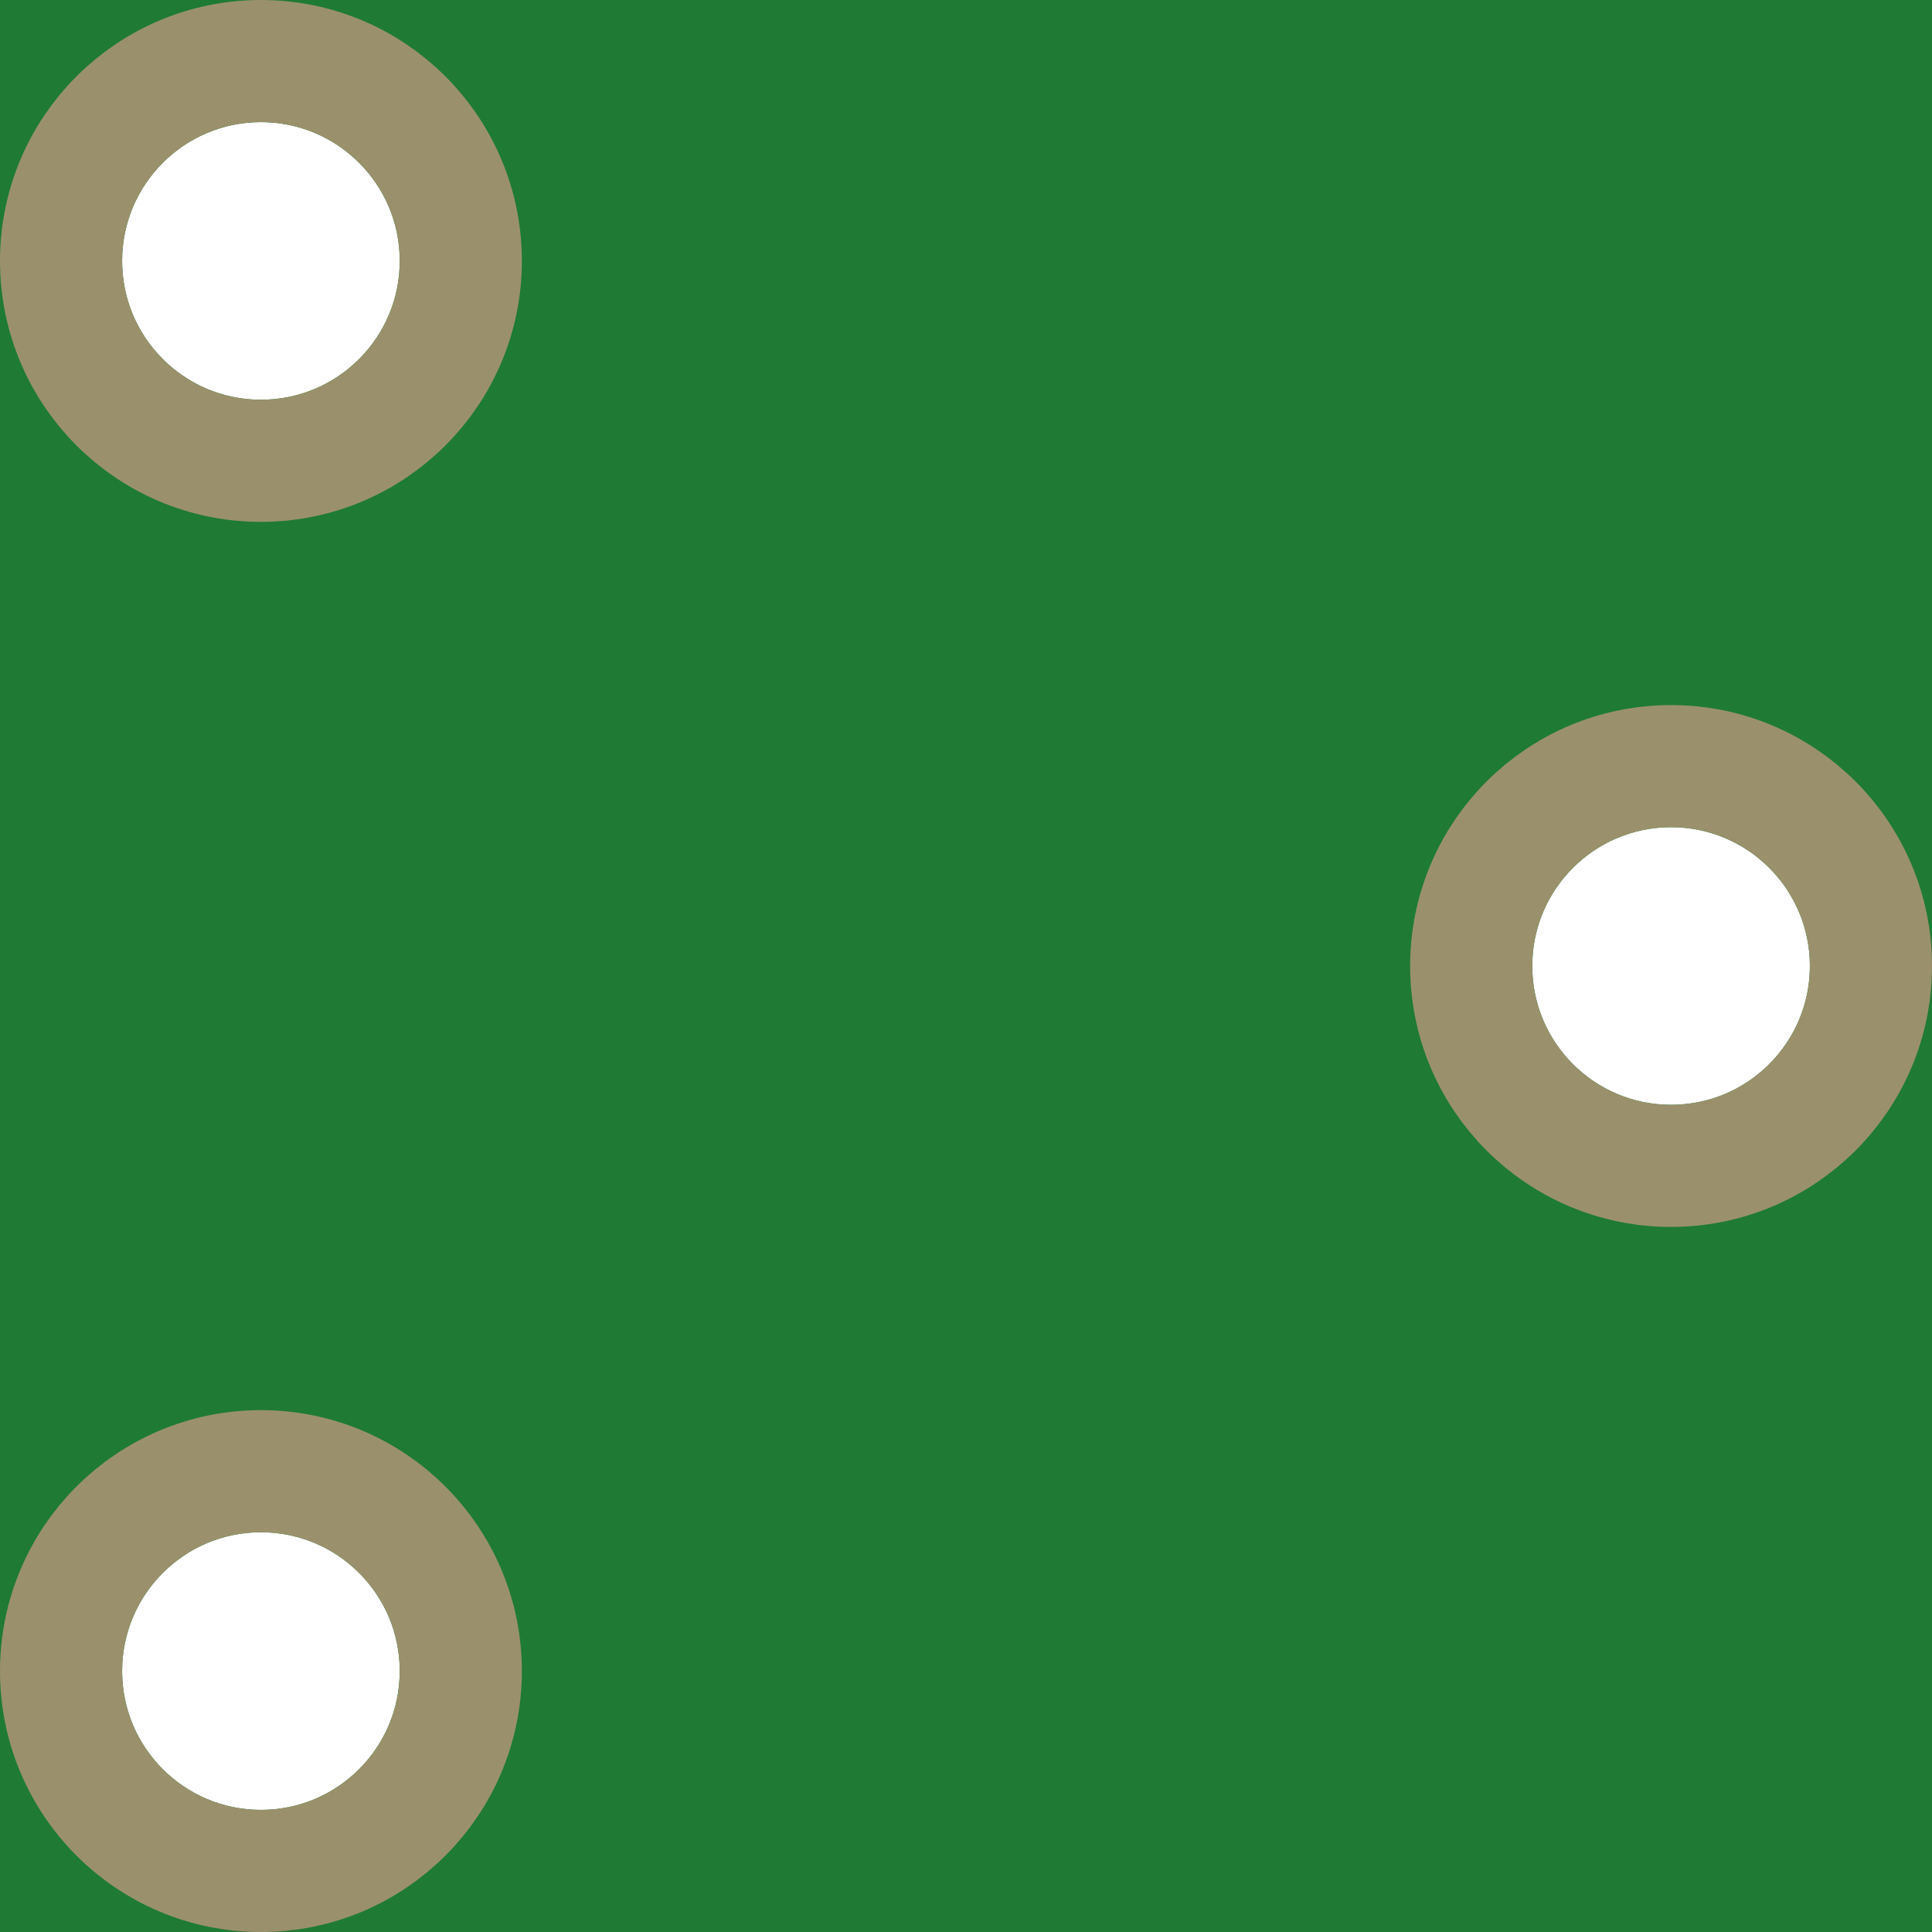
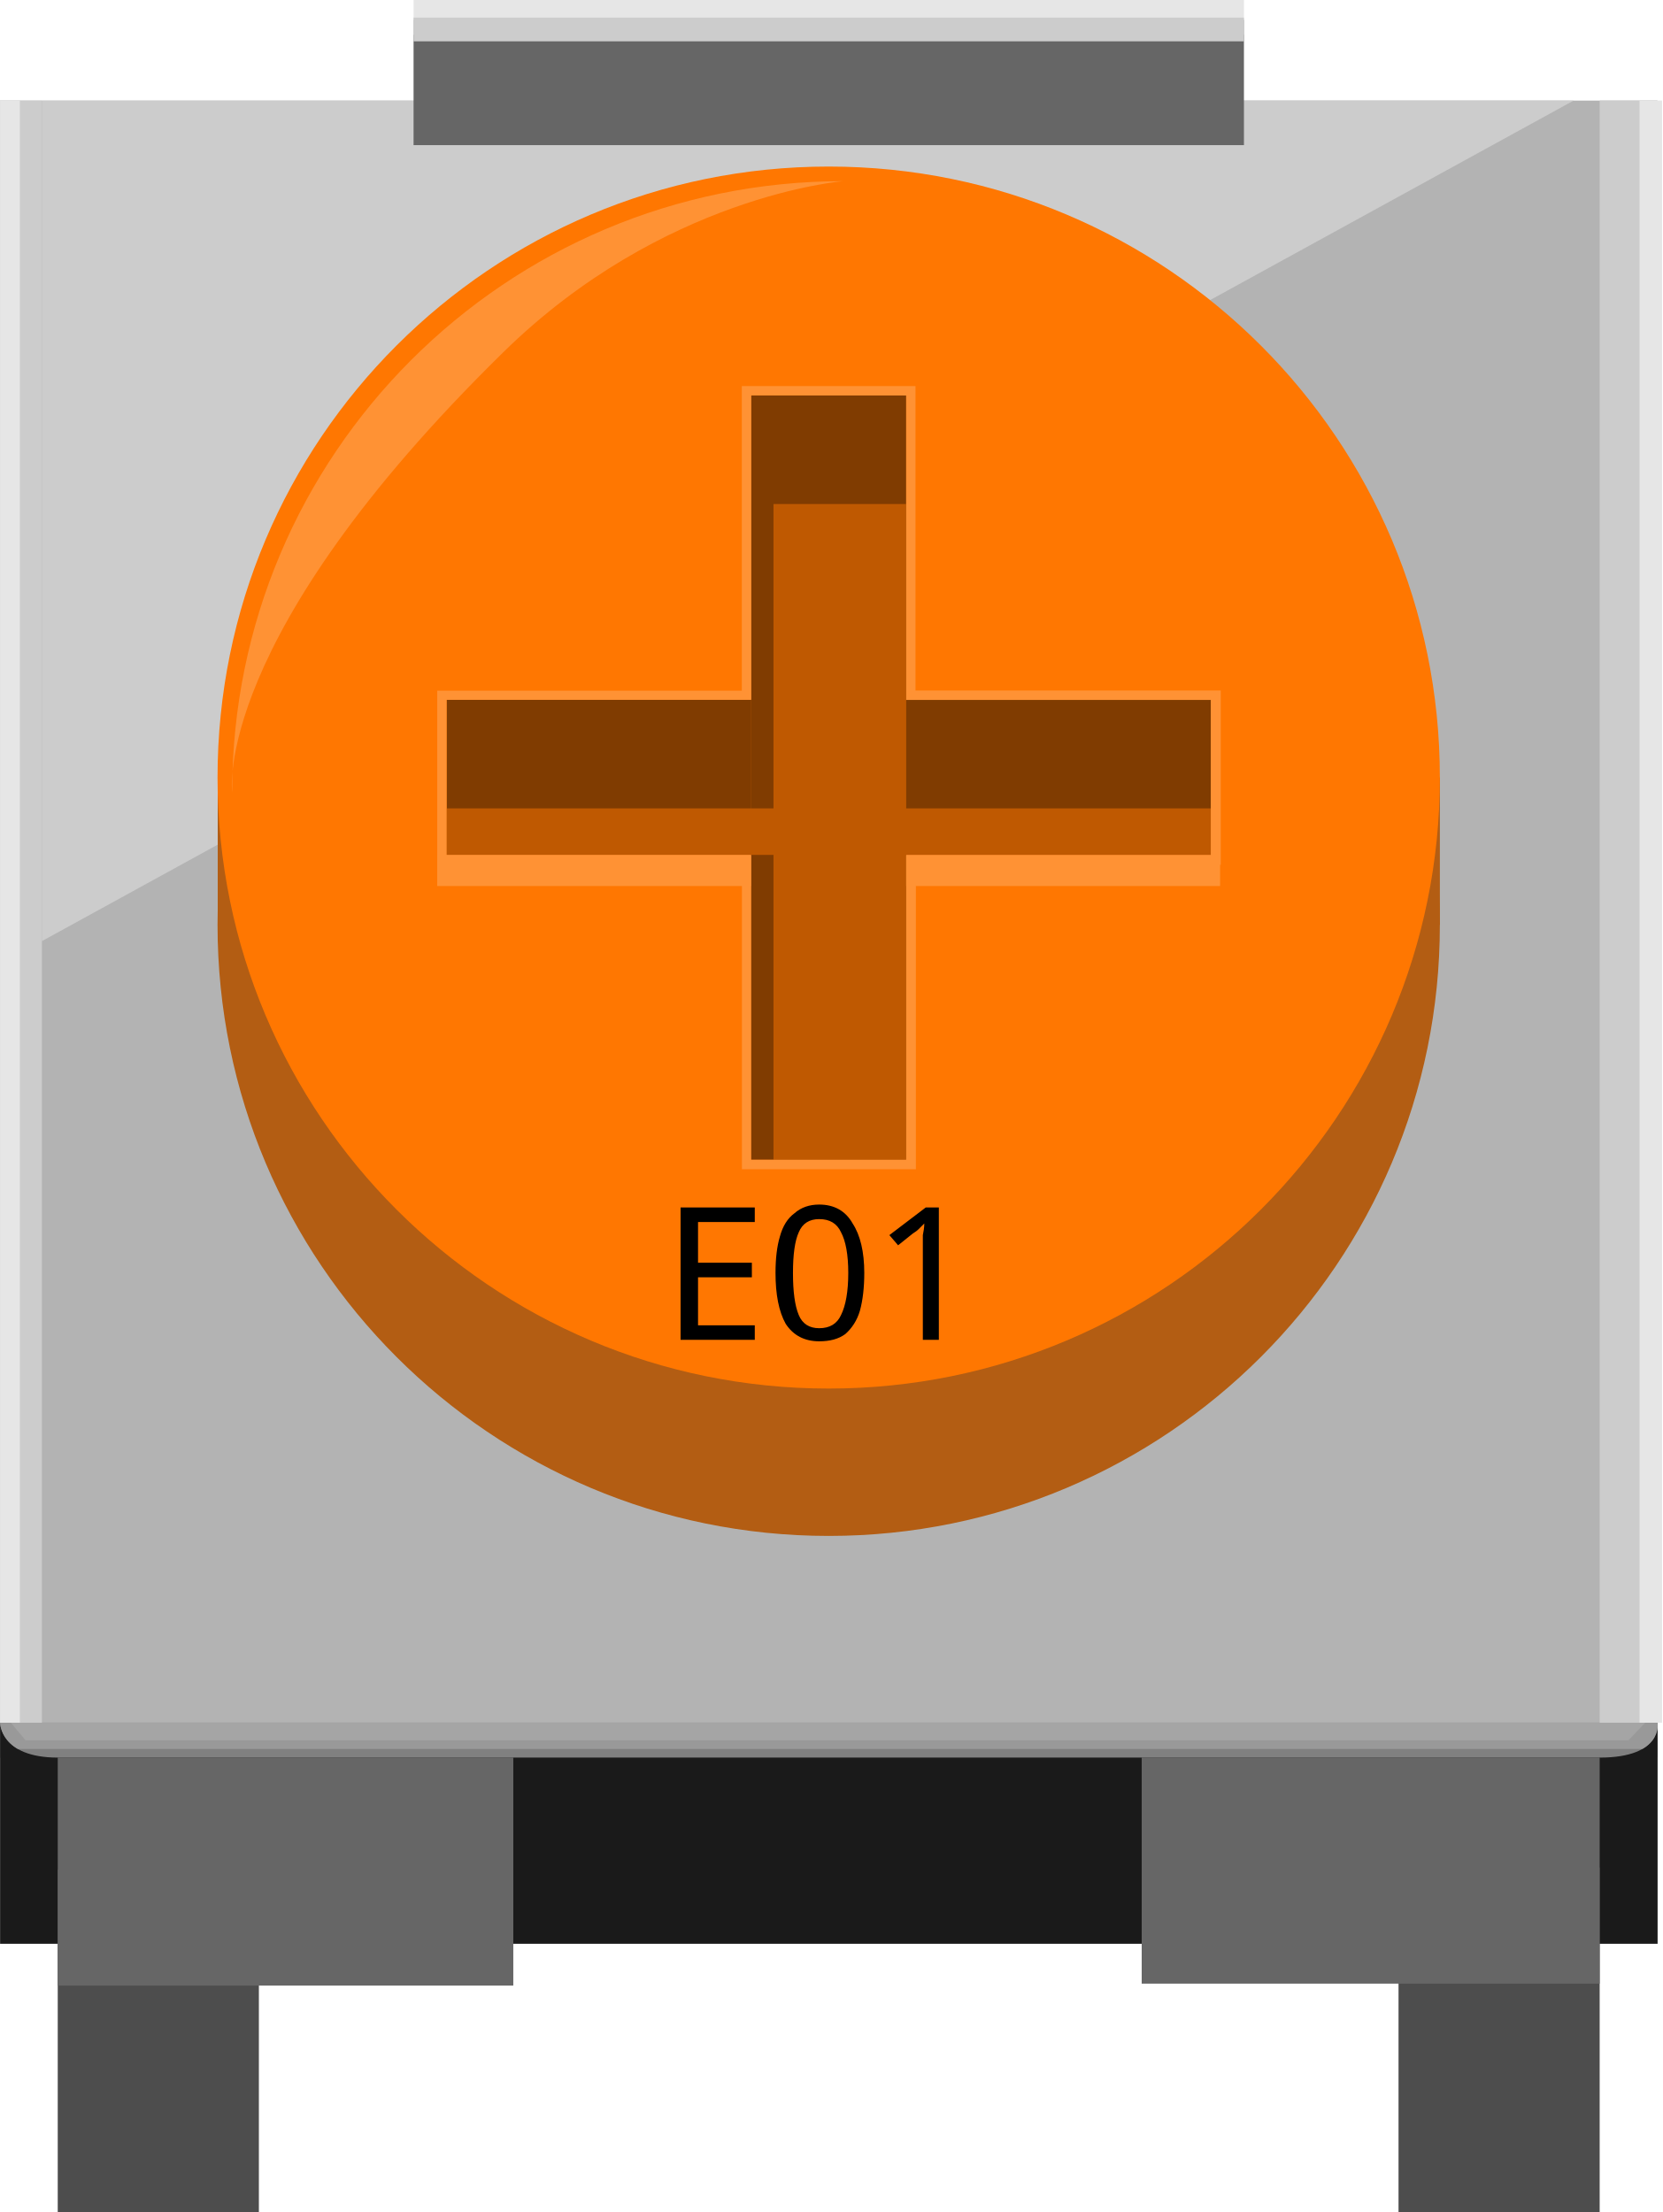
- <svg xmlns="http://www.w3.org/2000/svg" version="1.2" baseProfile="tiny" x="0in" y="0in" width="0.274in" height="0.274in" viewBox="0 0 6.96 6.96">
+ <svg xmlns="http://www.w3.org/2000/svg" xmlns:xlink="http://www.w3.org/1999/xlink" version="1.1" id="Ebene_1" x="0px" y="0px" width="17.85px" height="23.76px" viewBox="0 0 17.85 23.76" enable-background="new 0 0 17.85 23.76" xml:space="preserve">
  <g id="breadboard">
-     <path fill="#1F7A34" stroke="none" stroke-width="0" d="M0,0l6.96,0 0,6.96 -6.96,0 0,-6.96z M0.44,0.94a0.5,0.5 0 1 0 1,0 0.5,0.5 0 1 0 -1,0z M0.44,6.02a0.5,0.5 0 1 0 1,0 0.5,0.5 0 1 0 -1,0z M5.52,3.48a0.5,0.5 0 1 0 1,0 0.5,0.5 0 1 0 -1,0z " />
-     <circle id="connector1pin" connectorname="2" cx="0.94" cy="0.94" r="0.72" stroke="#9A916C" stroke-width="0.44" fill="none" />
-     <circle id="connector2pin" connectorname="3" cx="0.94" cy="6.02" r="0.72" stroke="#9A916C" stroke-width="0.44" fill="none" />
-     <circle id="connector0pin" connectorname="1" cx="6.02" cy="3.48" r="0.72" stroke="#9A916C" stroke-width="0.44" fill="none" />
+     <circle id="connector0pin" fill="none" cx="1.724" cy="22.679" r="1.102" />
+     <circle id="connector1pin" fill="none" cx="8.925" cy="8.28" r="1.102" />
+     <circle id="connector2pin" fill="none" cx="16.124" cy="22.679" r="1.102" />
+   </g>
+   <g>
+     <path id="path20" fill="#B3B3B3" d="M0.001,1.081V18.88h8.896h8.9V1.08L0.001,1.081z" />
+     <rect id="rect11" x="0.001" y="18.504" fill="#1A1A1A" width="17.799" height="2.375" />
+     <g id="legs">
+       <g id="pin0">
+         <rect id="rect14" x="0.62" y="20.081" fill="#4D4D4D" width="2.16" height="3.68" />
+         <rect id="rect10" x="0.62" y="18.879" fill="#666666" width="4.892" height="2.449" />
+       </g>
+       <g id="pin2">
+         <rect id="rect16" x="15.018" y="20.059" fill="#4D4D4D" width="2.16" height="3.701" />
+         <rect id="rect8" x="12.26" y="18.879" fill="#666666" width="4.918" height="2.428" />
+       </g>
+       <g id="pin1">
+         <rect id="rect18" x="7.819" y="0" fill="#8C8C8C" width="2.16" height="4.316" />
+       </g>
+     </g>
+     <polygon id="polygon22" fill="#CCCCCC" points="0.45,10.109 16.899,1.08 0.45,1.08  " />
+     <circle id="circle24" fill="#B35D13" cx="8.899" cy="9.935" r="6.563" />
+     <rect id="rect26" x="2.338" y="8.351" fill="#B35D13" width="13.124" height="1.583" />
+     <circle id="circle28" fill="#FF7701" cx="8.899" cy="8.352" r="6.563" />
+     <path id="path30" fill="#FF9234" d="M9.055,1.946c0,0-1.937,0.152-3.656,1.843c-3.131,3.073-2.906,4.72-2.906,4.72   C2.493,4.883,5.431,1.946,9.055,1.946z" />
+     <rect id="rect32" x="8.066" y="4.248" fill="#803C01" width="1.665" height="8.208" />
+     <rect id="rect34" x="4.796" y="7.517" fill="#803C01" width="8.209" height="1.667" />
+     <rect id="rect36" x="8.066" y="5.414" fill="#BF5901" width="1.665" height="7.042" />
+     <rect id="rect38" x="4.695" y="9.184" fill="#FF9234" width="3.371" height="0.333" />
+     <rect id="rect40" x="9.731" y="9.184" fill="#FF9234" width="3.371" height="0.333" />
+     <text id="text42" transform="matrix(1 0 0 1 7.1208 14.3918)" font-family="'ArialMT'" font-size="2">E01</text>
+     <rect id="rect44" x="4.441" y="0.214" fill="#666666" width="8.917" height="1.345" />
+     <rect id="rect12" x="4.441" y="0" fill="#E6E6E6" width="8.917" height="0.375" />
+     <rect id="rect12_1_" x="4.441" y="0.189" fill="#CCCCCC" width="8.917" height="0.255" />
+     <path id="path48" fill="#808080" d="M0.001,18.504H17.8c0,0,0.064,0.375-0.621,0.375c-0.684,0-15.938,0-16.559,0   S0.001,18.504,0.001,18.504z" />
+     <polygon id="polygon50" fill="#CCCCCC" points="17.178,1.08 17.798,1.08 17.798,18.504 17.178,18.693  " />
+     <rect id="rect52" x="17.606" y="1.08" fill="#E6E6E6" width="0.242" height="17.425" />
+     <rect id="rect54" x="0.001" y="1.08" fill="#CCCCCC" width="0.449" height="17.425" />
+     <rect id="rect56" x="0.001" y="1.08" fill="#E6E6E6" width="0.212" height="17.425" />
+     <g>
+       <g>
+         <g>
+           <defs>
+             <path id="SVGID_1_" d="M0.001,18.504H17.8c0,0,0.064,0.375-0.621,0.375c-0.684,0-15.938,0-16.559,0S0.001,18.504,0.001,18.504z       " />
+           </defs>
+           <clipPath id="SVGID_2_">
+             <use xlink:href="#SVGID_1_" overflow="visible" />
+           </clipPath>
+           <rect id="rect66" x="0.001" y="18.366" clip-path="url(#SVGID_2_)" fill="#999999" width="17.799" height="0.42" />
+         </g>
+       </g>
+     </g>
+     <g>
+       <g>
+         <g>
+           <defs>
+             <path id="SVGID_3_" d="M0.001,18.504H17.8c0,0,0.064,0.375-0.621,0.375c-0.684,0-15.938,0-16.559,0S0.001,18.504,0.001,18.504z       " />
+           </defs>
+           <clipPath id="SVGID_4_">
+             <use xlink:href="#SVGID_3_" overflow="visible" />
+           </clipPath>
+           <polygon id="polygon68" opacity="0.46" clip-path="url(#SVGID_4_)" fill="#B3B3B3" enable-background="new    " points="      17.8,18.366 17.487,18.693 0.274,18.693 0.001,18.366     " />
+         </g>
+       </g>
+     </g>
+     <rect id="rect70" x="8.066" y="4.248" fill="#803C01" width="0.24" height="8.208" />
+     <rect id="rect72" x="4.796" y="8.683" fill="#BF5901" width="8.209" height="0.5" />
+     <path id="path74" fill="#FF9234" d="M9.731,4.248v3.27h3.271v1.667H9.731v3.272H8.066V9.184H4.796V7.517h3.271v-3.27L9.731,4.248    M9.831,4.147H9.73H8.066h-0.1v0.103v3.169H4.796H4.695v0.1v1.667v0.103h0.101h3.171v3.17v0.1h0.1h1.665h0.103v-0.1v-3.17h3.174   h0.1V9.184V7.517v-0.1h-0.1H9.831v-3.17V4.147L9.831,4.147z" />
  </g>
</svg>
